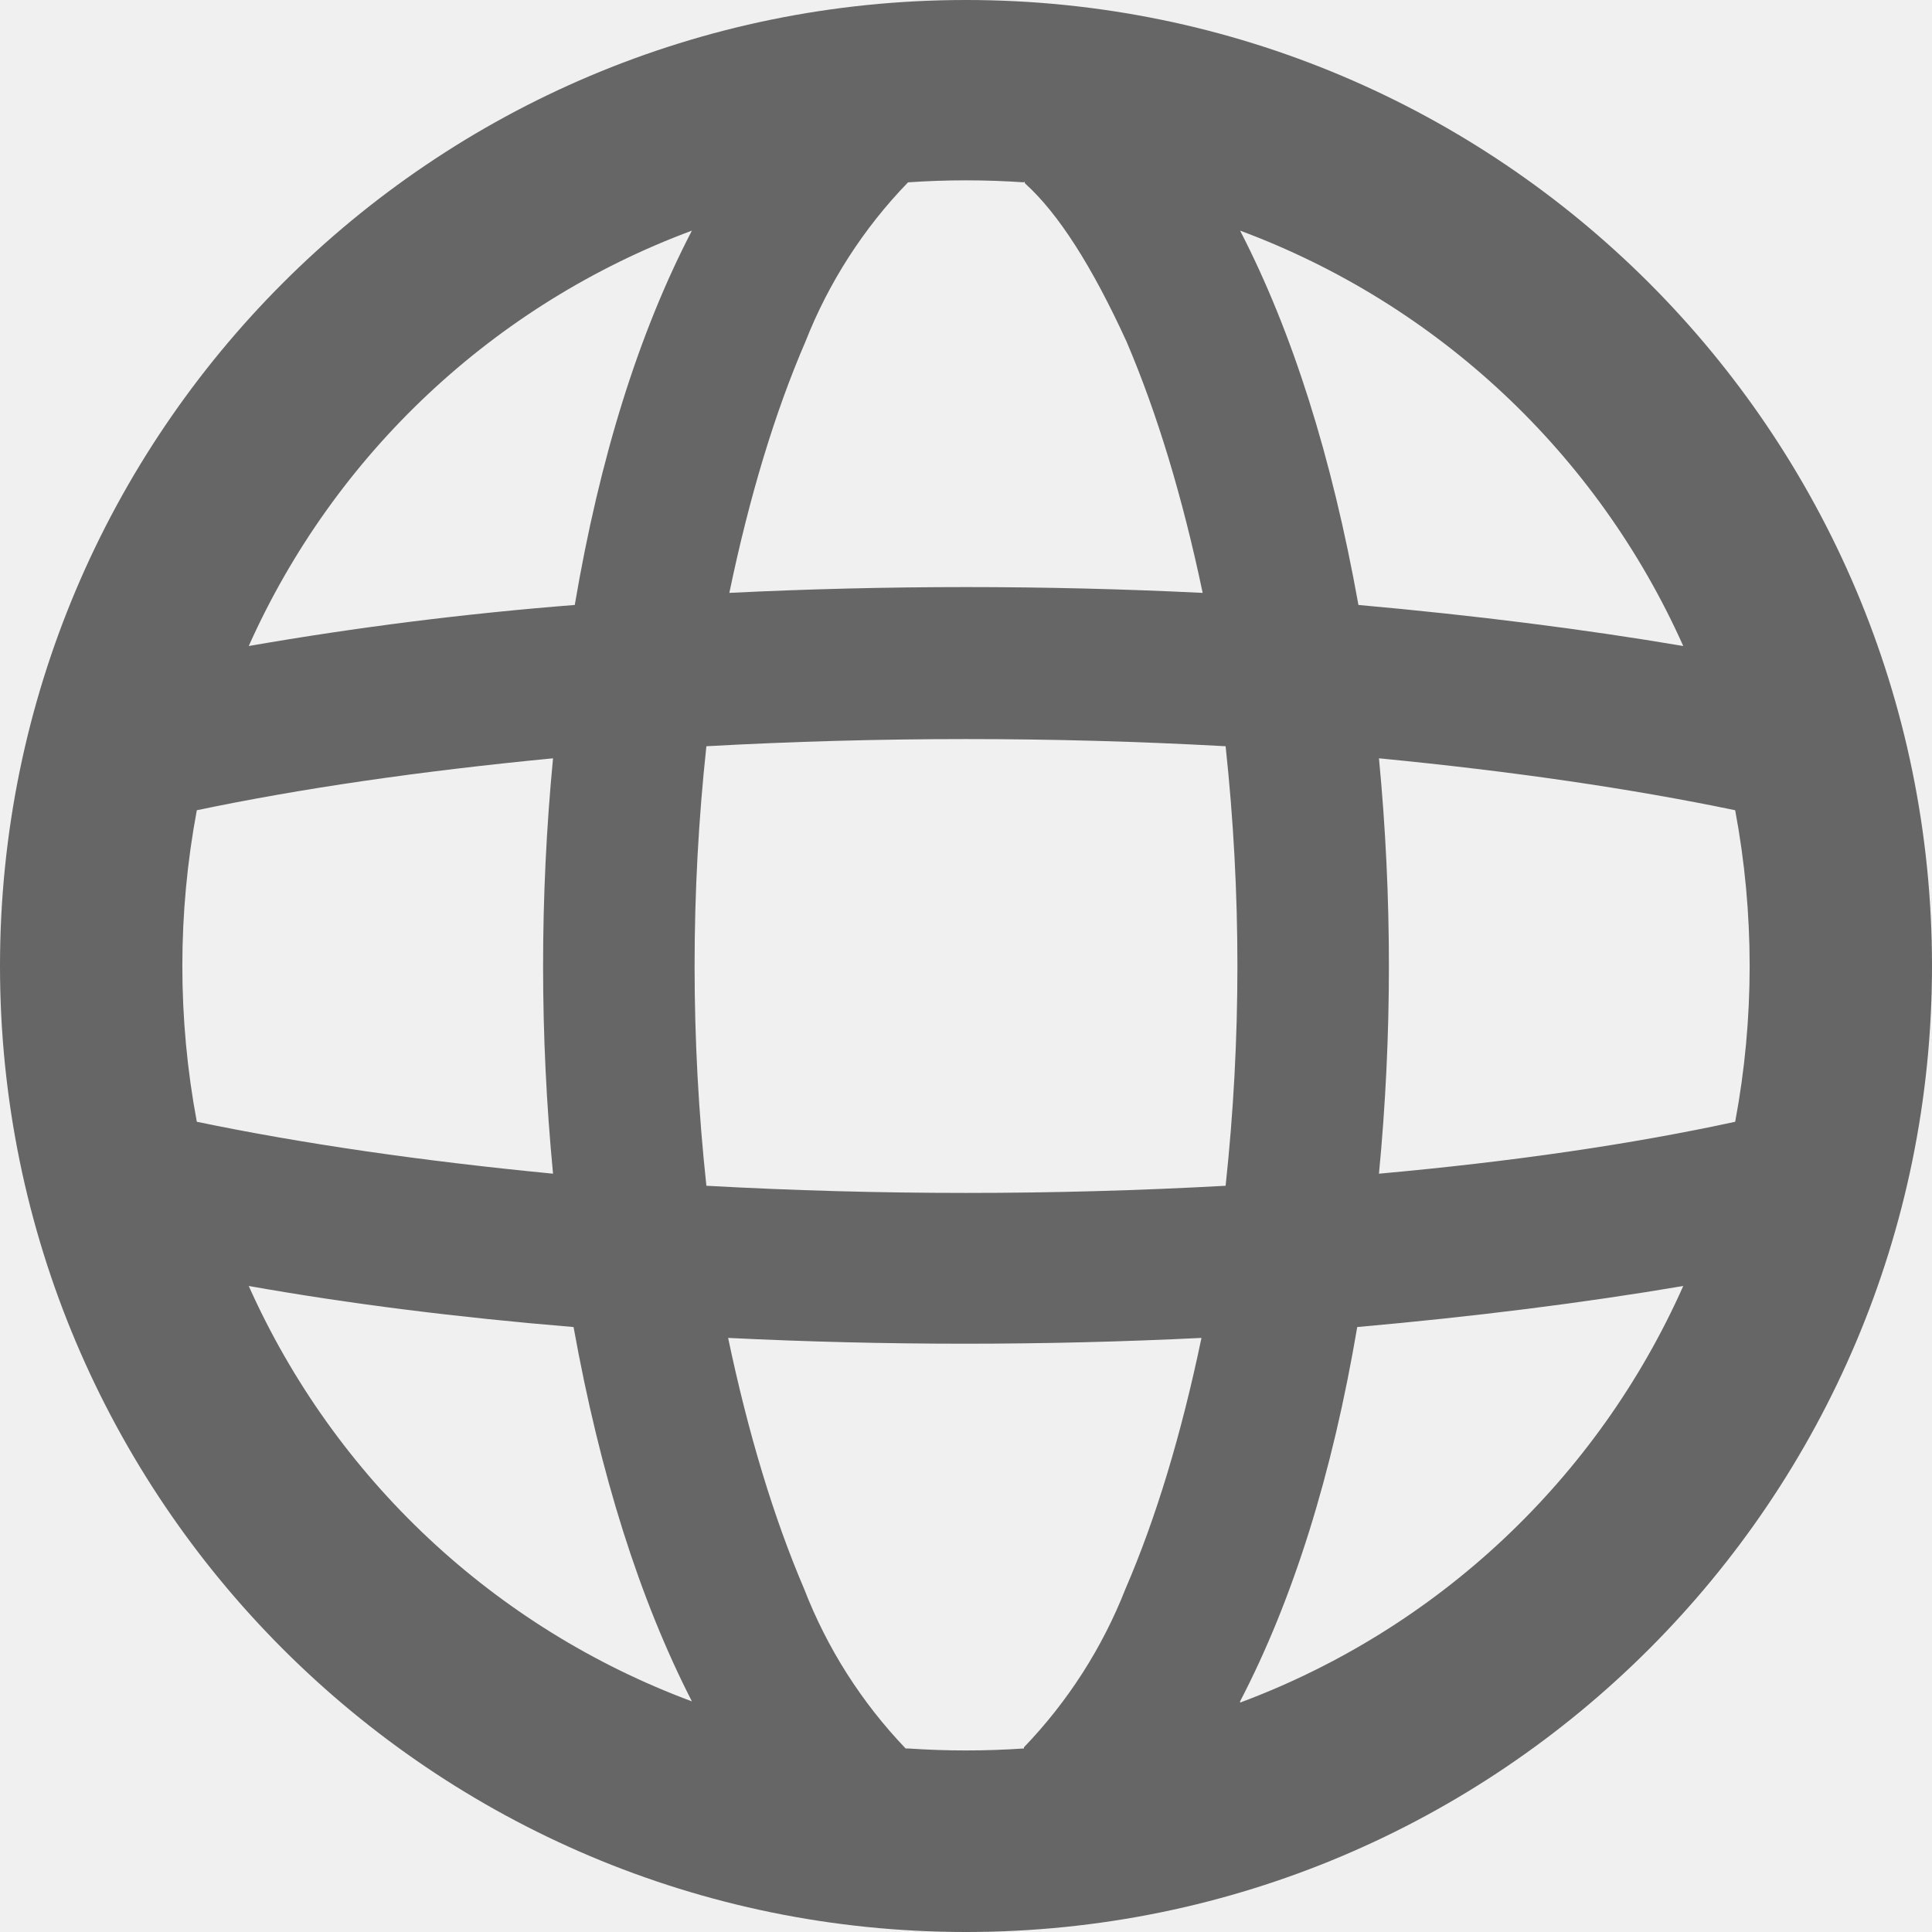
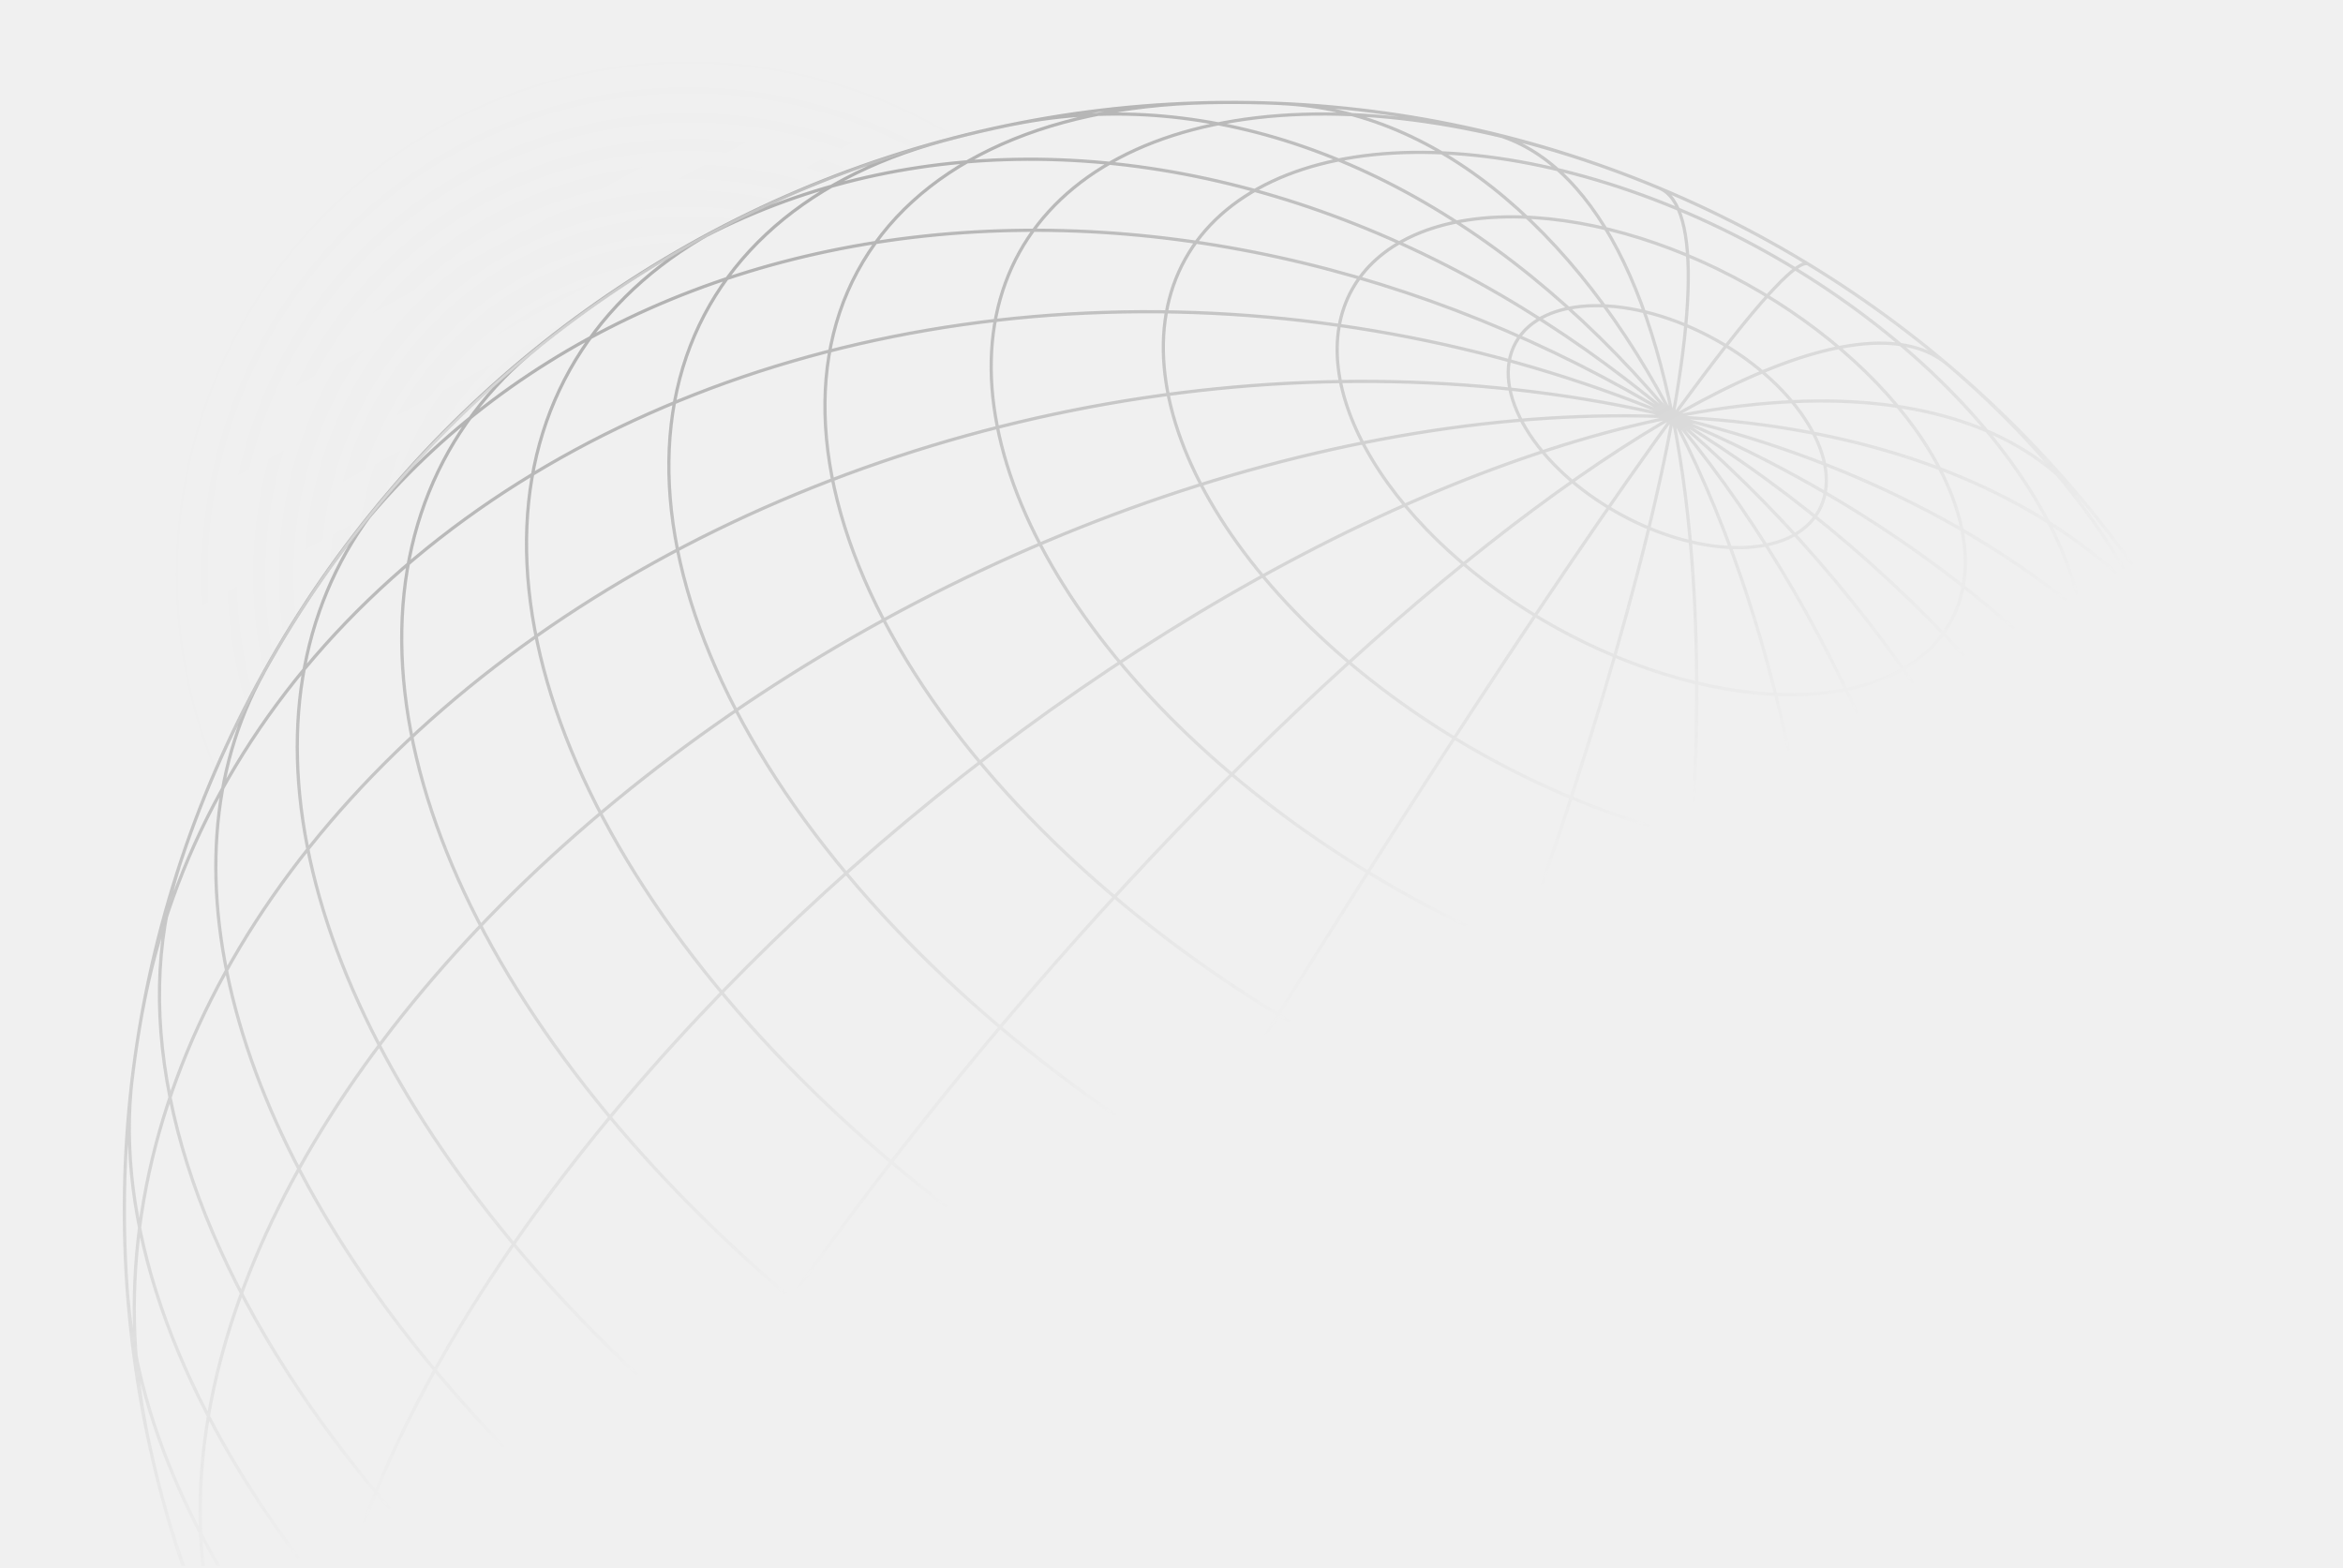
- <svg xmlns="http://www.w3.org/2000/svg" fill="none" viewBox="0 0 16 16">
-   <g clip-path="url(#a)">
-     <path fill-rule="evenodd" clip-rule="evenodd" d="M10.27 14.1a6.5 6.5 0 0 0 3.67-3.45q-1.24.21-2.7.34-.31 1.83-.97 3.1M8 16A8 8 0 1 0 8 0a8 8 0 0 0 0 16m.48-1.52a7 7 0 0 1-.96 0H7.5a4 4 0 0 1-.84-1.32q-.38-.89-.63-2.08a40 40 0 0 0 3.92 0q-.25 1.2-.63 2.08a4 4 0 0 1-.84 1.31zm2.94-4.76q1.66-.15 2.95-.43a7 7 0 0 0 0-2.58q-1.3-.27-2.95-.43a18 18 0 0 1 0 3.44m-1.27-3.54a17 17 0 0 1 0 3.64 39 39 0 0 1-4.3 0 17 17 0 0 1 0-3.64 39 39 0 0 1 4.3 0m1.1-1.17q1.45.13 2.69.34a6.5 6.5 0 0 0-3.67-3.44q.65 1.26.98 3.1M8.48 1.5l.01.02q.41.37.84 1.31.38.89.63 2.08a40 40 0 0 0-3.92 0q.25-1.2.63-2.08a4 4 0 0 1 .85-1.32 7 7 0 0 1 .96 0m-2.75.4a6.5 6.5 0 0 0-3.67 3.44 29 29 0 0 1 2.7-.34q.31-1.83.97-3.1M4.58 6.28q-1.66.16-2.95.43a7 7 0 0 0 0 2.58q1.3.27 2.95.43a18 18 0 0 1 0-3.44m.17 4.71q-1.45-.12-2.69-.34a6.5 6.5 0 0 0 3.67 3.44q-.65-1.27-.98-3.1" fill="#666" />
+ <svg xmlns="http://www.w3.org/2000/svg" width="1015" height="679" viewBox="0 0 1015 679" fill="none">
+   <mask id="mask0_1015_5349" style="mask-type:alpha" maskUnits="userSpaceOnUse" x="0" y="0" width="1109" height="679">
+     <rect width="1108.46" height="678.381" fill="url(#paint0_linear_1015_5349)" />
+   </mask>
+   <g mask="url(#mask0_1015_5349)">
+     <path opacity="0.6" d="M284.212 934.142C280.085 931.625 287.602 910.243 305.952 872.103C324.301 833.964 352.861 780.429 388.746 716.858C424.631 653.288 466.583 581.947 510.388 510.018C554.212 438.055 598.338 368.056 638.316 306.983C678.328 245.929 712.797 195.99 738.253 162.201C763.727 128.377 779.293 111.913 783.42 114.429M223.942 890.748C206.799 876.243 204.265 845.057 216.571 800.328C228.912 755.618 255.695 698.895 294.208 635.931C332.721 572.966 381.657 505.952 436.047 441.654C490.456 377.32 548.395 317.956 604.05 269.496C659.74 221.056 711.177 185.21 753.226 165.621C795.275 146.032 826.45 143.356 843.612 157.827M165.144 831.521C140.432 801.853 133.219 758.546 144.163 705.919C155.106 653.291 183.898 593.193 227.587 531.665C271.276 470.137 328.344 409.347 393.061 355.408C457.777 301.47 527.862 256.307 596.229 224.428C664.631 192.568 728.912 175.084 782.685 173.773C836.439 172.497 877.751 187.397 902.43 217.046M108.278 746.185C84.192 700.022 80.184 644.392 96.68 584.921C113.175 525.45 149.591 464.241 202.217 407.406C254.877 350.59 321.902 300.18 396.587 261.209C471.273 222.239 551.007 196.178 627.719 185.507C704.466 174.855 775.499 180.074 833.689 200.575C891.879 221.075 935.197 256.224 959.283 302.388M63.259 618.573C51.073 557.773 60.843 493.669 91.588 432.724C122.332 371.778 172.956 316.122 238.399 271.391C303.842 226.659 381.771 194.386 464.363 177.817C546.956 161.249 631.302 161.015 708.931 177.084C786.56 193.153 854.718 224.982 906.566 269.36C958.414 313.737 992.137 369.159 1004.32 429.959M61.667 438.31C73.798 371.655 107.536 310.171 159.503 260.022C211.436 209.854 279.764 172.788 357.63 152.518C435.477 132.281 520.09 129.545 602.963 144.663C685.855 159.747 764.079 192.136 829.76 238.535C895.442 284.935 946.351 343.703 977.257 408.969C1008.16 474.236 1018.08 543.656 1005.95 610.311M145.542 242.236C206.679 158.103 306.195 107.095 422.246 100.482C538.297 93.869 661.331 132.188 764.297 206.972C867.262 281.755 941.754 386.946 971.341 499.316C1000.91 611.719 983.211 722.13 922.108 806.282M293.978 108.588C379.356 59.34 486.517 55.876 591.871 99.019C697.226 142.161 792.142 228.286 855.727 338.559C919.331 448.797 946.407 574.1 930.978 686.894C915.549 799.688 858.929 890.731 773.551 939.978M439.48 53.741C524.234 36.756 615.444 70.023 693.07 146.277C770.695 222.53 828.331 335.428 853.355 460.221C878.38 585.013 868.671 711.448 826.435 811.692C784.199 911.935 712.848 977.82 628.093 994.804M555.09 44.867C623.422 47.913 686.725 101.346 731.062 193.385C775.398 285.423 797.1 408.595 791.491 535.735C785.829 662.89 753.288 783.609 700.958 871.375C648.628 959.141 580.862 1006.76 512.531 1003.71M645.119 57.499C689.588 68.09 720.485 127.468 731.049 222.491C741.613 317.514 730.965 440.464 701.419 564.283C671.892 688.067 625.89 802.614 573.578 882.664C521.265 962.714 466.897 1001.74 422.447 991.113M718.855 81.498C737.224 89.184 735.308 143.186 713.586 231.644C691.863 320.102 652.105 435.78 603.026 553.199C553.948 670.618 499.6 780.216 451.876 857.828C404.204 935.425 367.102 974.739 348.732 967.054M369.476 975.209C322.633 958.135 277.147 932.876 237.891 902.139M544.475 1004.07C470.56 1005.74 384.012 981.709 304.334 937.463C224.655 893.217 158.558 832.439 120.849 768.829M658.841 987.629C564.847 1013 433.568 987.668 313.518 921.004C193.468 854.339 102.566 756.296 74.416 663.095M753.898 950.718C704.348 976.293 637.105 984.632 561.094 974.627C485.083 964.622 403.798 936.776 328.102 894.742C252.405 852.707 185.78 798.462 137.125 739.195C88.451 679.961 59.983 618.474 55.499 562.894M834.454 898.345C786.032 937.256 711.598 954.582 623.226 947.505C534.855 940.428 437.749 909.367 347.703 859.363C257.656 809.36 179.957 743.351 127.234 672.078C74.511 600.805 49.87 528.462 57.303 466.789M901.137 833.101C857.568 884.949 779.486 911.837 681.878 908.614C584.251 905.425 473.891 872.349 371.966 815.75C270.042 759.151 183.626 682.956 129.31 601.771C74.995 520.585 56.543 440.091 77.504 375.734M953.355 757.266C929.888 799.525 887.463 830.224 830.34 846.384C773.183 862.524 703.376 863.51 627.868 849.203C552.36 834.896 473.851 805.852 400.18 764.942C326.509 724.032 260.353 672.743 208.293 616.211C156.233 559.678 120.134 499.882 103.654 442.851C87.14 385.801 90.826 333.545 114.273 291.319M953.355 757.266C891.57 868.527 788.086 950.704 665.71 985.694C543.334 1020.68 412.103 1005.62 300.807 943.814C189.545 882.03 107.368 778.545 72.359 656.203C37.369 533.827 52.436 402.597 114.239 291.3C176.023 180.039 279.508 97.862 401.85 62.853C524.226 27.863 655.457 42.929 766.753 104.733C878.015 166.517 960.192 270.001 995.201 392.343C1030.19 514.72 1015.14 646.004 953.355 757.266ZM990.124 672.851C974.108 722.078 935.765 759.58 879.502 781.067C823.257 802.52 751.414 807.092 672.207 794.189C592.98 781.321 509.601 751.504 431.673 708.23C353.71 664.937 284.358 609.941 231.553 549.492C178.749 489.043 144.598 425.657 133.11 366.592C121.588 307.508 133.188 255.155 166.491 215.484M1010.24 581.792C1003.58 636.89 971.663 680.7 918.684 707.515C865.686 734.364 794.057 742.917 713.229 732.124C632.401 721.331 546.116 691.651 465.682 646.986C385.248 602.321 314.442 544.766 262.552 481.86C210.662 418.955 180.058 353.631 174.833 294.451C169.608 235.27 189.923 185.017 233.155 150.275M1012.13 485.691C1016.94 545.223 993.958 594.851 946.686 627.08C899.414 659.31 830.418 672.424 750.067 664.411C669.716 656.398 582.42 627.73 501.334 582.702C420.248 537.675 349.731 478.709 300.488 414.758C251.211 350.788 225.869 285.287 228.238 228.123C230.607 170.958 260.622 125.238 313.662 97.829M993.212 385.49C1012 447.754 1001.16 502.688 962.593 540.603C924.022 578.517 860.21 596.936 782.442 592.603C704.708 588.289 618.053 561.459 537.859 516.927C457.666 472.395 389.117 413.04 344.329 349.317C299.575 285.613 281.477 221.709 293.271 168.925C305.065 116.141 345.989 77.871 408.753 60.937M946.711 279.718C983.745 342.279 990.263 402.448 964.795 447.099C939.326 491.75 883.959 517.284 810.803 518.072C737.628 518.895 652.572 494.929 574.232 451.426C495.892 407.924 430.586 348.392 392.602 285.843C354.618 223.293 347.005 162.831 371.444 117.608C395.883 72.385 450.402 46.111 523.085 44.477M829.684 146.461C882.115 187.524 920.325 235.916 937.318 282.722C954.276 329.508 948.853 371.547 921.985 401.004C895.118 430.46 848.685 445.325 791.242 442.891C733.799 440.457 669.278 420.843 609.648 387.73C549.983 354.598 499.26 310.217 466.829 262.742C434.397 215.268 422.469 167.996 433.271 129.618C444.072 91.24 476.856 64.394 525.57 54.076C574.25 43.738 635.561 50.611 698.133 73.41M894.319 323.837C878.23 352.811 842.706 369.466 795.622 370.135C748.504 370.784 693.679 355.386 643.181 327.344C592.648 299.283 550.595 260.884 526.273 220.564C501.917 180.224 497.291 141.319 513.399 112.31C529.489 83.336 565.013 66.681 612.096 66.012C659.214 65.363 714.039 80.761 764.538 108.803C815.036 136.845 857.123 175.263 881.445 215.583C905.767 255.904 910.409 294.863 894.319 323.837ZM844.944 269.425C833.983 289.164 809.816 300.492 777.771 300.933C745.726 301.374 708.37 290.916 674.006 271.833C639.642 252.751 610.998 226.604 594.451 199.135C577.886 171.701 574.727 145.198 585.688 125.458C596.649 105.719 620.817 94.391 652.862 93.95C684.907 93.509 722.263 103.967 756.626 123.05C790.99 142.132 819.634 168.279 836.181 195.748C852.746 223.182 855.906 249.685 844.944 269.425ZM787.916 221.273C776.364 242.076 737.618 242.614 701.366 222.483C665.114 202.352 645.088 169.178 656.64 148.374C668.192 127.571 706.939 127.033 743.191 147.164C779.443 167.295 799.468 200.469 787.916 221.273Z" stroke="#707070" stroke-width="1.396" />
+     <path d="M533.355 44.457C268.571 45.029 54.044 259.625 53.587 524.437C-0.278 503.261 -39.821 473.121 -64.98 436.382C-90.26 399.468 -101.045 355.852 -97.208 307.885C-89.533 211.924 -23.333 98.528 102.442 -13.271C202.961 -102.622 295.778 -111.41 370.959 -86.196C445.718 -61.123 503.129 -2.397 533.355 44.457Z" fill="url(#paint1_radial_1015_5349)" fill-opacity="0.08" stroke="url(#paint2_radial_1015_5349)" stroke-width="1.159" />
  </g>
  <defs>
-     <clipPath id="a">
-       <path fill="#fff" d="M0 0h16v16H0z" />
-     </clipPath>
+     <linearGradient id="paint0_linear_1015_5349" x1="446.14" y1="-76.744" x2="689.505" y2="372.509" gradientUnits="userSpaceOnUse">
+       <stop stop-color="white" />
+       <stop offset="1" stop-color="white" stop-opacity="0" />
+     </linearGradient>
+     <radialGradient id="paint1_radial_1015_5349" cx="0" cy="0" r="1" gradientUnits="userSpaceOnUse" gradientTransform="translate(298.542 248.772) rotate(-132.571) scale(228.667 229.067)">
+       <stop stop-color="white" />
+       <stop offset="1" stop-color="#D9D9D9" stop-opacity="0" />
+     </radialGradient>
+     <radialGradient id="paint2_radial_1015_5349" cx="0" cy="0" r="1" gradientUnits="userSpaceOnUse" gradientTransform="translate(236.37 188.573) rotate(-113.962) scale(136.073 280.182)">
+       <stop stop-color="#D9D9D9" />
+       <stop offset="1" stop-color="#D9D9D9" stop-opacity="0" />
+     </radialGradient>
  </defs>
</svg>
